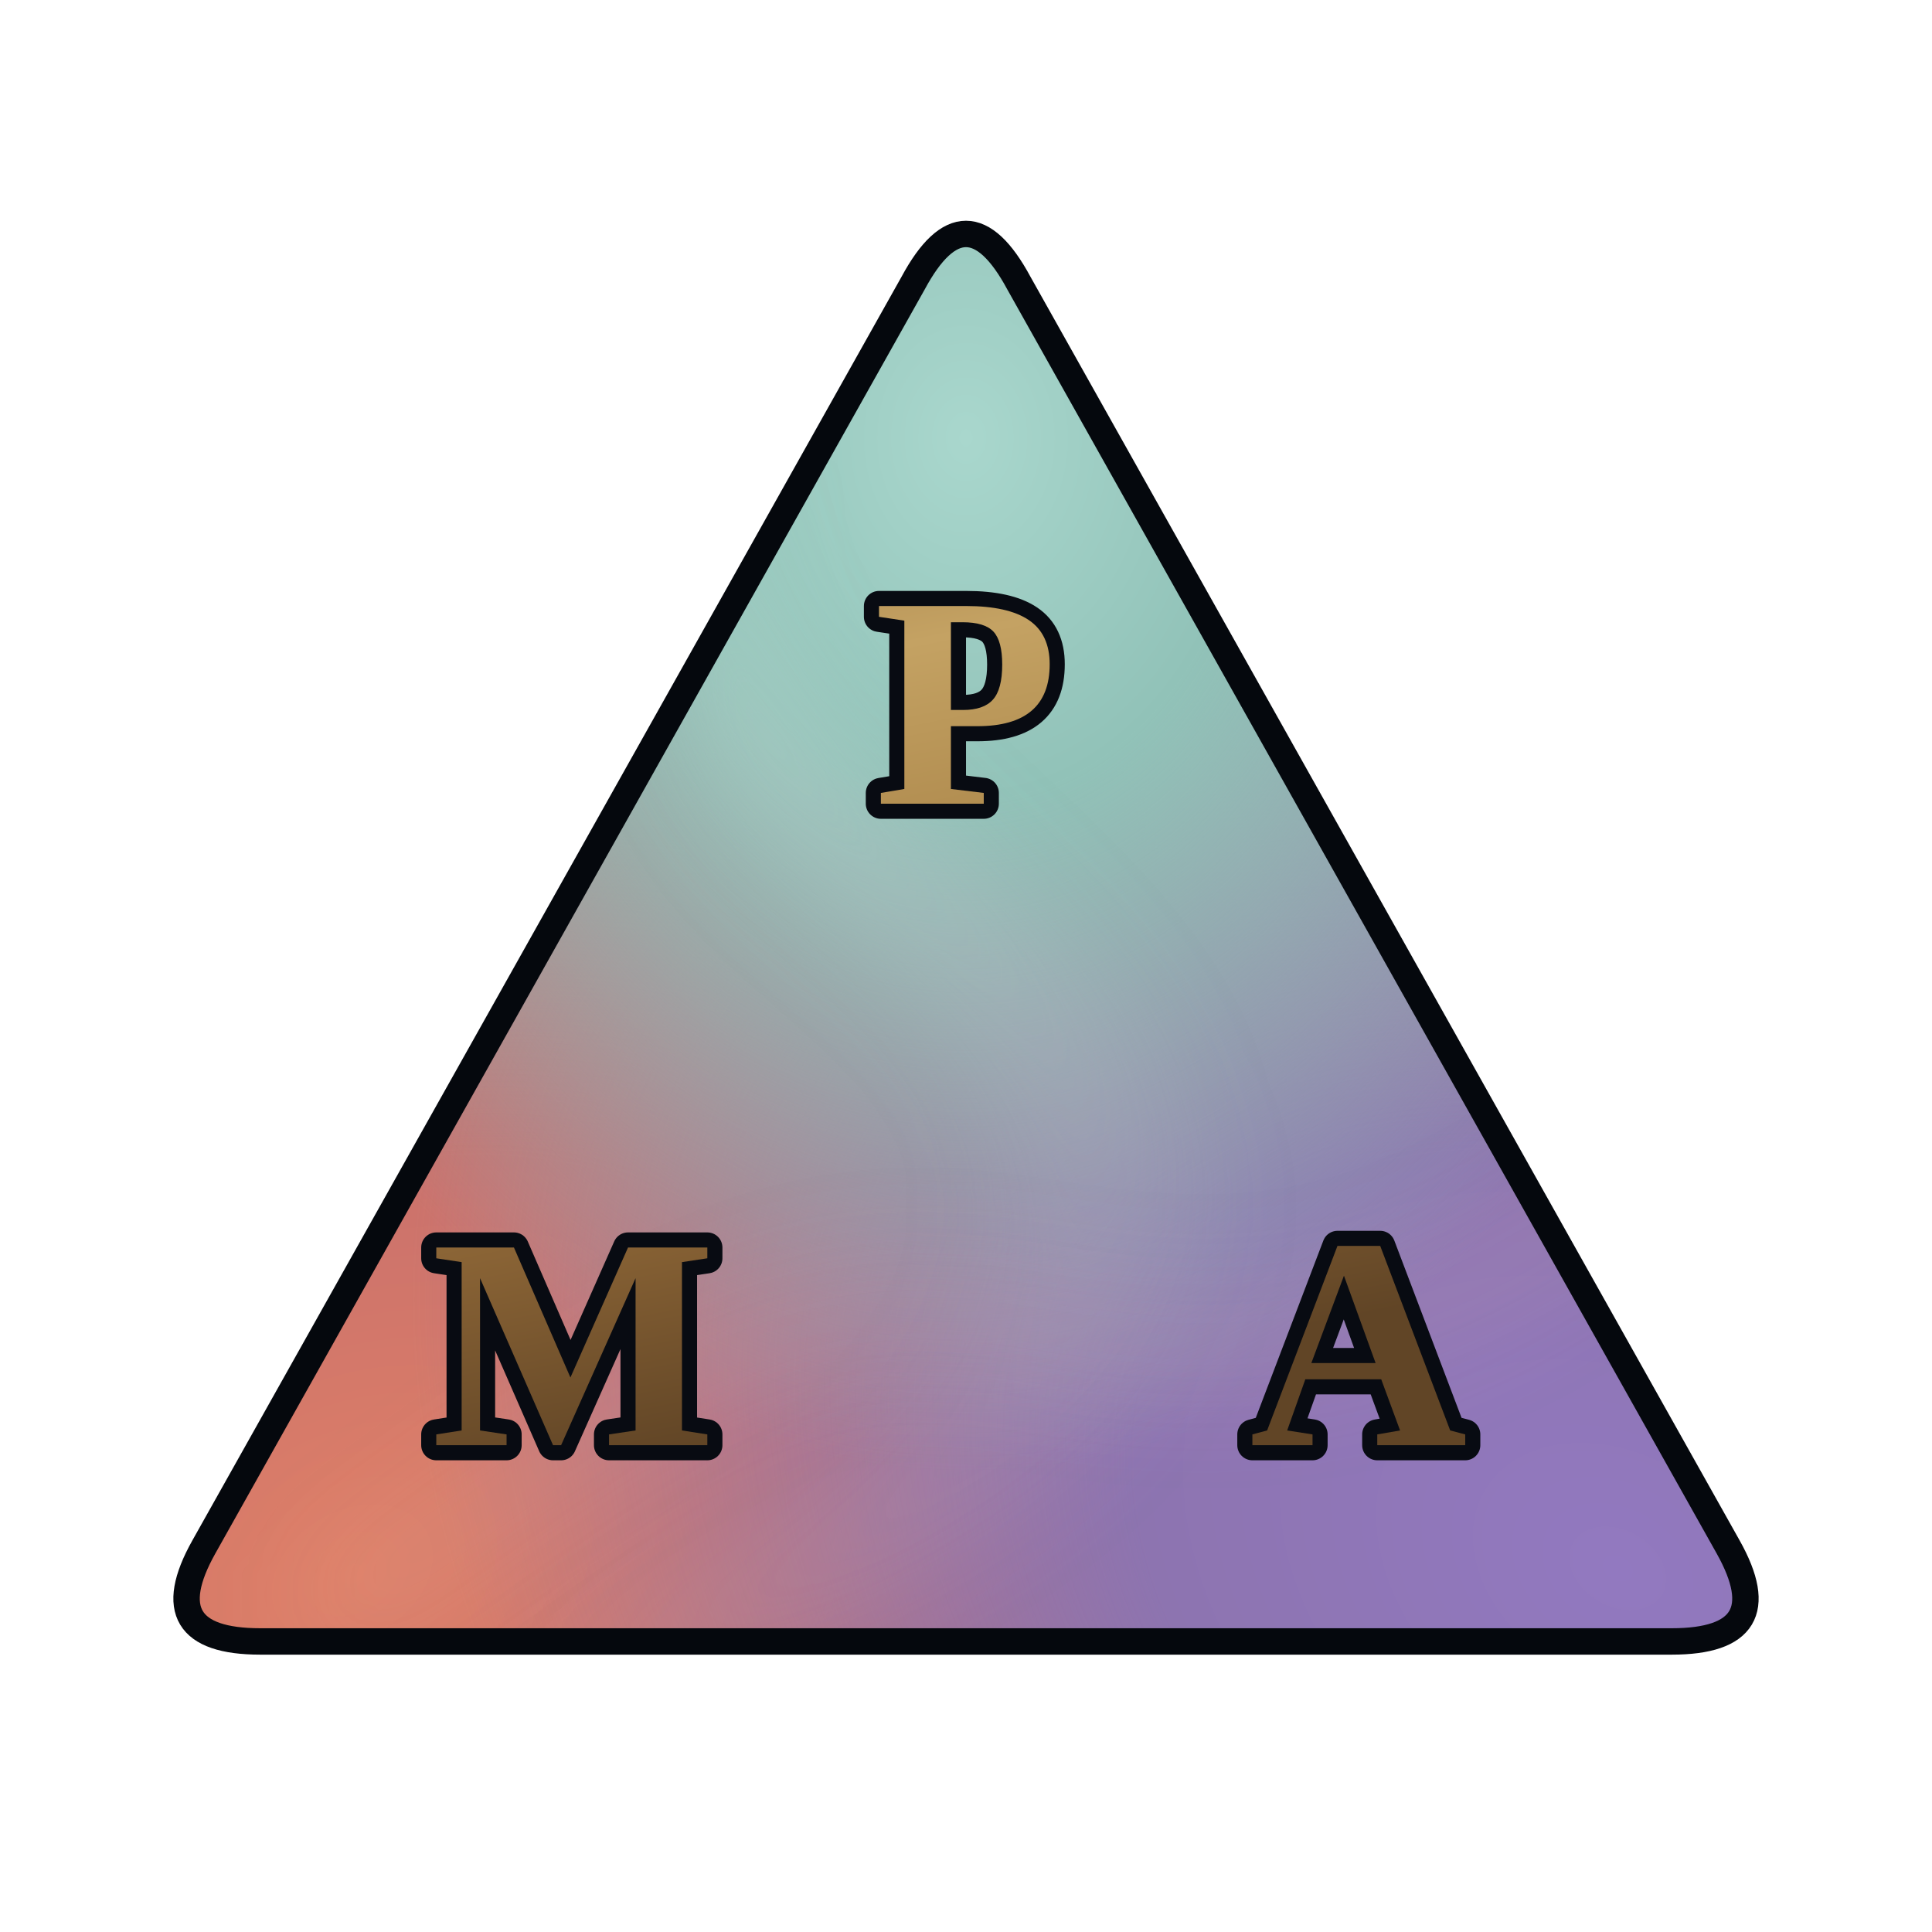
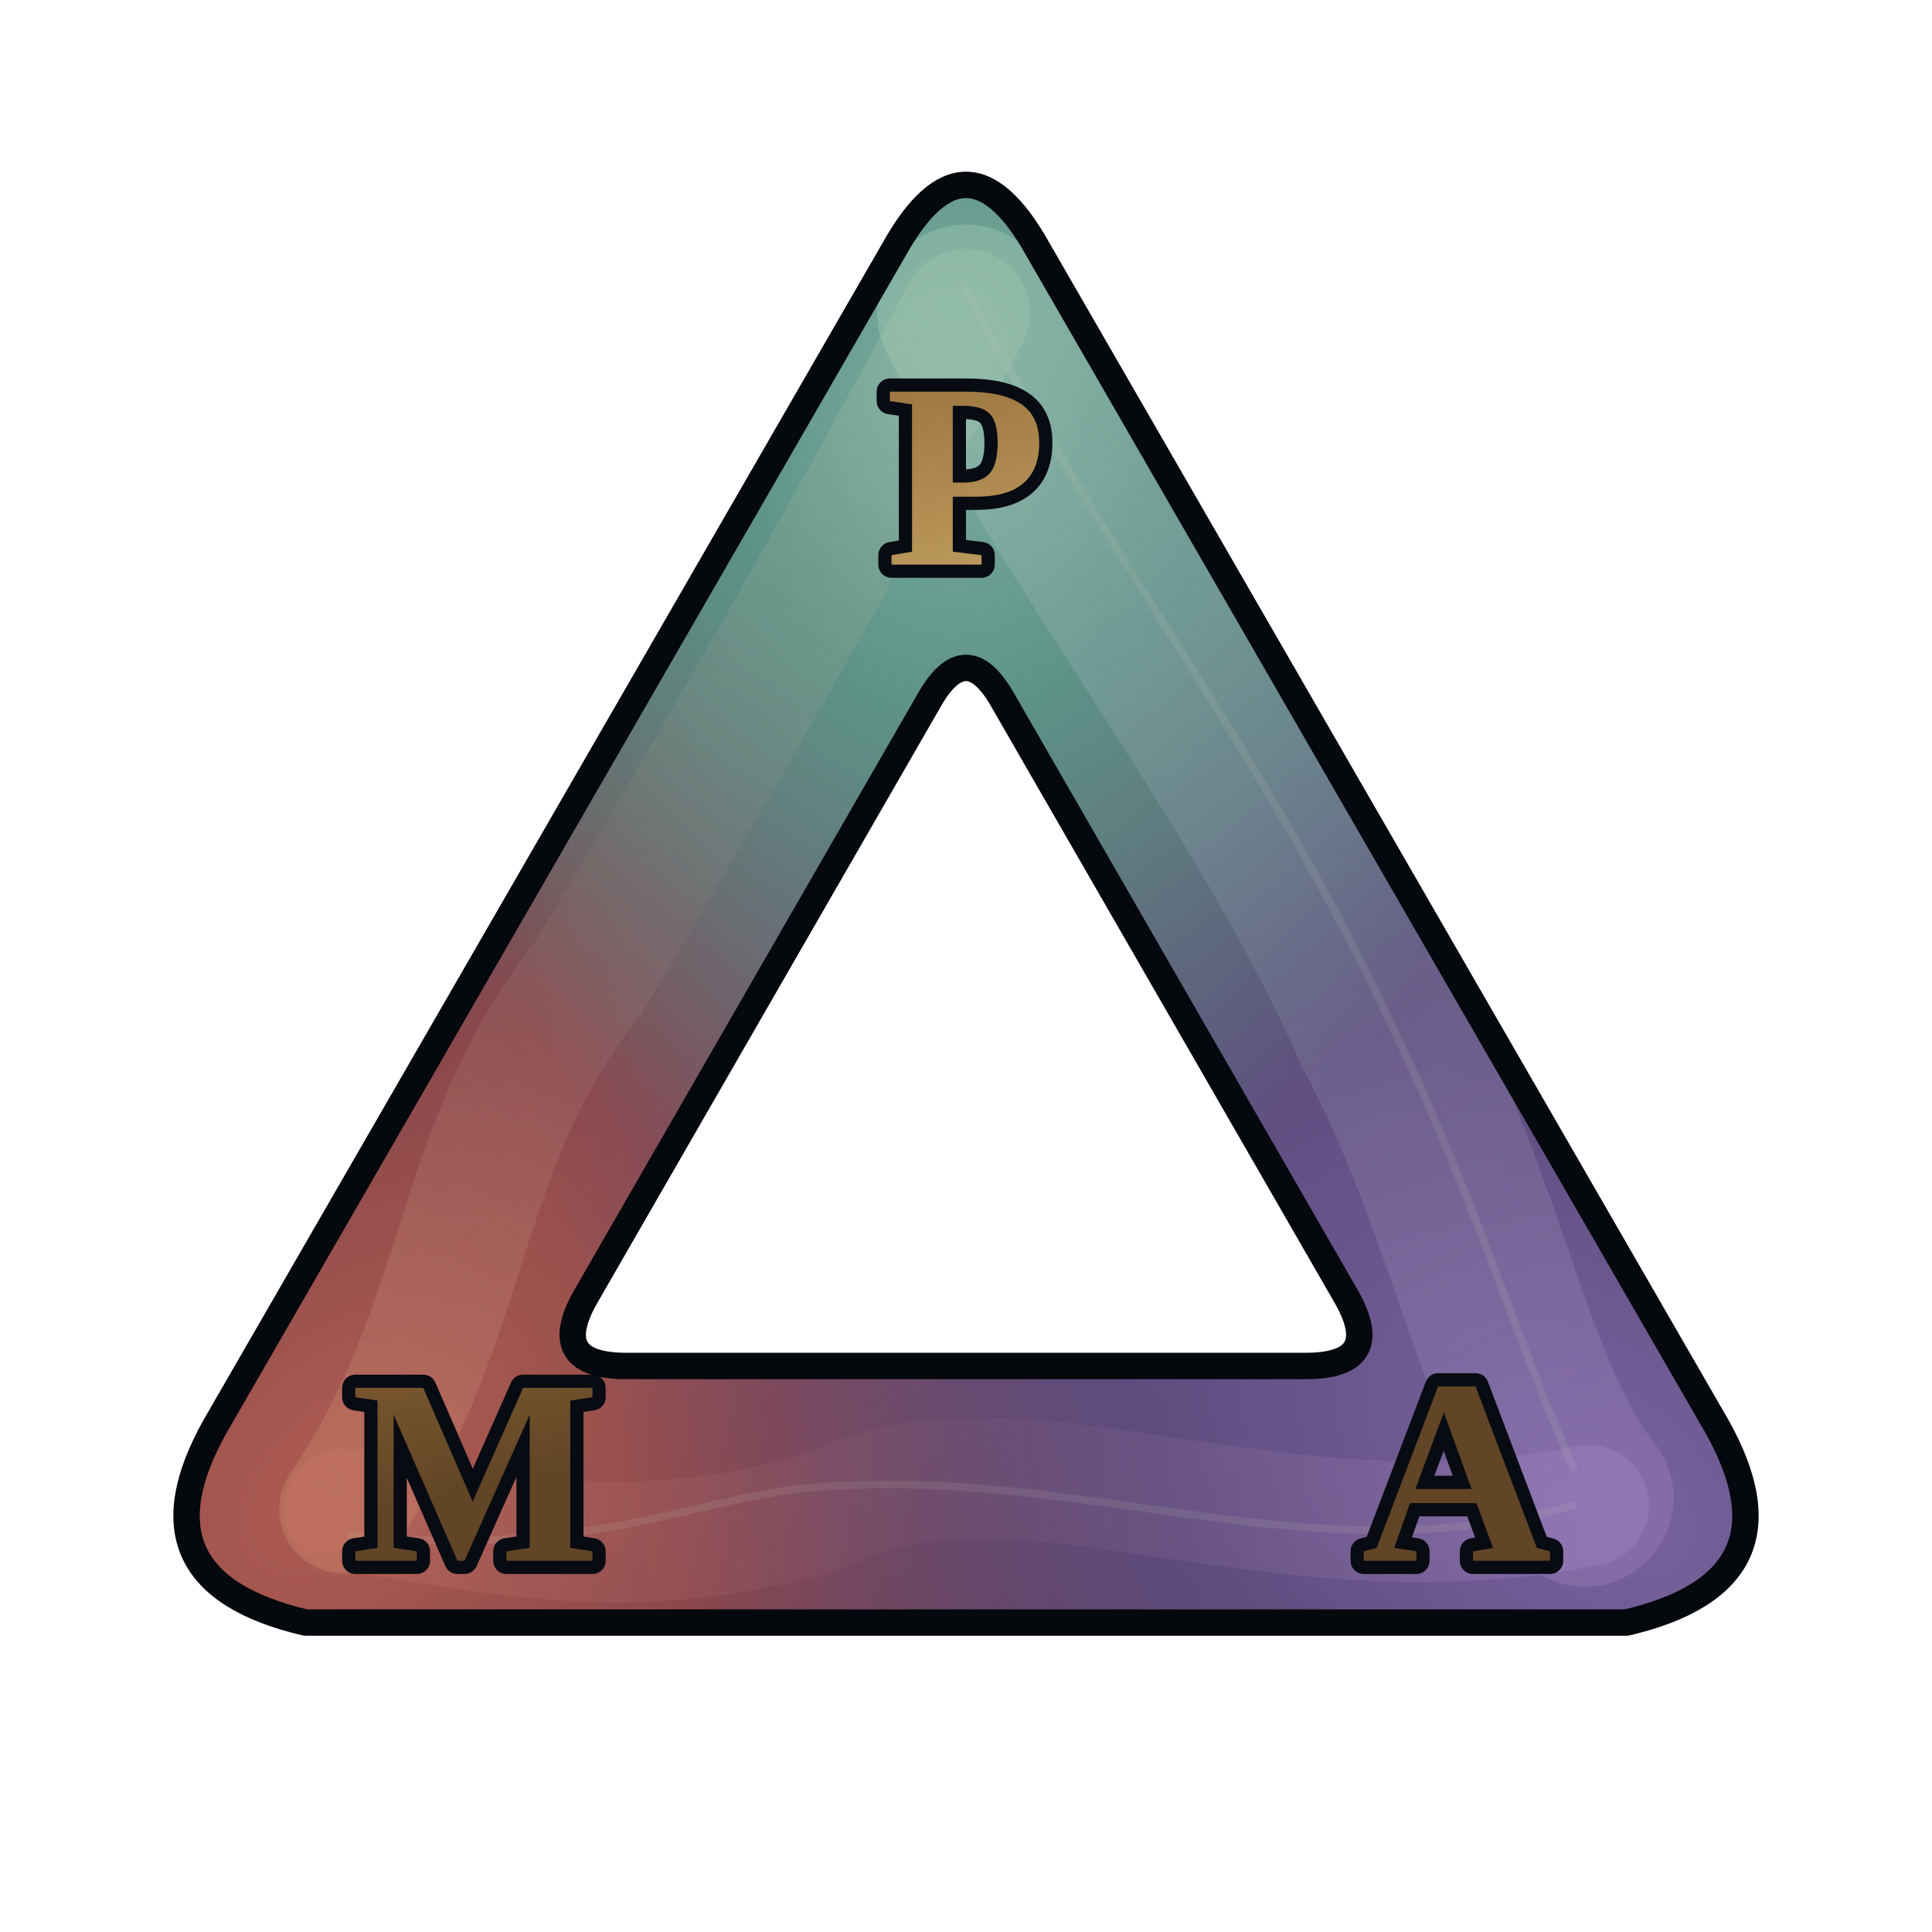
<svg xmlns="http://www.w3.org/2000/svg" viewBox="0 0 512 512" fill="none">
  <defs>
-     <clipPath id="mould">
-       <path d="M242 75Q256 49 270 75L458 410Q472 435 443 435H69Q40 435 54 410Z" />
+     <clipPath id="band">
+       <path fill-rule="evenodd" clip-rule="evenodd" d="M237 66Q256 32 275 66L455 378Q478 419 431 430H81Q34 419 57 378ZM246 186Q256 168 266 186L357 344Q367 362 346 362H166Q145 362 155 344Z" />
    </clipPath>
-     <linearGradient id="base" x1="256" y1="70" x2="256" y2="435" gradientUnits="userSpaceOnUse">
-       <stop stop-color="#8ebfb8" />
-       <stop offset=".55" stop-color="#9d8f9e" />
-       <stop offset="1" stop-color="#925b85" />
+     <linearGradient id="body" x1="256" y1="63" x2="256" y2="430" gradientUnits="userSpaceOnUse">
+       <stop stop-color="#528b80" />
+       <stop offset=".55" stop-color="#50546a" />
+       <stop offset="1" stop-color="#603c55" />
    </linearGradient>
-     <radialGradient id="fire" cx="0" cy="0" r="1" gradientTransform="translate(94 415) rotate(-30) scale(337 252)" gradientUnits="userSpaceOnUse">
-       <stop stop-color="#df8067" />
-       <stop offset=".4" stop-color="#ca716c" />
-       <stop offset="1" stop-color="#c47176" stop-opacity="0" />
+     <radialGradient id="ember" cx="0" cy="0" r="1" gradientTransform="translate(90 394) rotate(-41) scale(320 196)" gradientUnits="userSpaceOnUse">
+       <stop stop-color="#af5c50" />
+       <stop offset=".45" stop-color="#8c484b" />
+       <stop offset="1" stop-color="#8c484b" stop-opacity="0" />
    </radialGradient>
-     <radialGradient id="limbo" cx="0" cy="0" r="1" gradientTransform="translate(430 414) rotate(-150) scale(340 250)" gradientUnits="userSpaceOnUse">
-       <stop stop-color="#9279c0" />
-       <stop offset=".4" stop-color="#8d74b0" />
-       <stop offset="1" stop-color="#947db1" stop-opacity="0" />
+     <radialGradient id="violet" cx="0" cy="0" r="1" gradientTransform="translate(425 395) rotate(-139) scale(328 211)" gradientUnits="userSpaceOnUse">
+       <stop stop-color="#7a639f" />
+       <stop offset=".45" stop-color="#5e4c7e" />
+       <stop offset="1" stop-color="#5e4c7e" stop-opacity="0" />
    </radialGradient>
-     <radialGradient id="paradise" cx="0" cy="0" r="1" gradientTransform="translate(256 116) rotate(90) scale(274 215)" gradientUnits="userSpaceOnUse">
-       <stop stop-color="#a9d7cd" />
-       <stop offset=".35" stop-color="#91c2b8" />
-       <stop offset="1" stop-color="#91bdb4" stop-opacity="0" />
+     <radialGradient id="jade" cx="0" cy="0" r="1" gradientTransform="translate(253 104) rotate(90) scale(232 163)" gradientUnits="userSpaceOnUse">
+       <stop stop-color="#7dafa1" />
+       <stop offset=".36" stop-color="#5e9386" />
+       <stop offset="1" stop-color="#5e9386" stop-opacity="0" />
    </radialGradient>
+     <linearGradient id="rightFlow" x1="256" y1="83" x2="420" y2="397" gradientUnits="userSpaceOnUse">
+       <stop stop-color="#9ac3af" stop-opacity=".48" />
+       <stop offset=".55" stop-color="#8f9ab1" stop-opacity=".23" />
+       <stop offset="1" stop-color="#9f83be" stop-opacity=".35" />
+     </linearGradient>
+     <linearGradient id="leftFlow" x1="91" y1="400" x2="256" y2="83" gradientUnits="userSpaceOnUse">
+       <stop stop-color="#d18a6e" stop-opacity=".38" />
+       <stop offset=".5" stop-color="#aa8e8b" stop-opacity=".1" />
+       <stop offset="1" stop-color="#b7d3ba" stop-opacity=".22" />
+     </linearGradient>
+     <linearGradient id="baseFlow" x1="420" y1="400" x2="91" y2="400" gradientUnits="userSpaceOnUse">
+       <stop stop-color="#aa8bcd" stop-opacity=".28" />
+       <stop offset=".5" stop-color="#a97790" stop-opacity=".08" />
+       <stop offset="1" stop-color="#cc7866" stop-opacity=".25" />
+     </linearGradient>
    <linearGradient id="gold" x1="220" y1="96" x2="274" y2="366" gradientUnits="userSpaceOnUse">
      <stop stop-color="#97713c" />
      <stop offset=".28" stop-color="#c4a263" />
      <stop offset=".52" stop-color="#aa8549" />
      <stop offset=".78" stop-color="#896335" />
      <stop offset="1" stop-color="#614526" />
    </linearGradient>
-     <linearGradient id="flow" x1="146" y1="180" x2="367" y2="421" gradientUnits="userSpaceOnUse">
-       <stop stop-color="#b8ded0" stop-opacity=".45" />
-       <stop offset=".55" stop-color="#b8b8c6" stop-opacity=".2" />
-       <stop offset="1" stop-color="#b5a1cf" stop-opacity="0" />
-     </linearGradient>
-     <filter id="soften" x="0" y="0" width="512" height="512" filterUnits="userSpaceOnUse">
-       <feGaussianBlur stdDeviation="13" />
-     </filter>
  </defs>
-   <g clip-path="url(#mould)">
-     <path fill="url(#base)" d="M0 0h512v512H0z" />
-     <path fill="url(#fire)" d="M0 0h512v512H0z" />
-     <path fill="url(#limbo)" d="M0 0h512v512H0z" />
-     <path fill="url(#paradise)" d="M0 0h512v512H0z" />
-     <path d="M195 118c-53 117 64 117 72 192 6 62-63 102-127 139 134-29 196-87 173-153-22-66-128-97-118-178Z" fill="url(#flow)" filter="url(#soften)" />
-     <path d="M95 423c79-56 111-85 178-72 70 13 108 1 172-47" stroke="#d3adb0" stroke-opacity=".13" stroke-width="27" stroke-linecap="round" filter="url(#soften)" />
+   <g clip-path="url(#band)">
+     <path fill="url(#body)" d="M0 0h512v512H0z" />
+     <path fill="url(#ember)" d="M0 0h512v512H0z" />
+     <path fill="url(#violet)" d="M0 0h512v512H0z" />
+     <path fill="url(#jade)" d="M0 0h512v512H0z" />
+     <path d="M256 83c30 61 82 125 110 189 26 49 33 99 54 125" stroke="url(#rightFlow)" stroke-width="47" stroke-linecap="round" />
+     <path d="M91 400c34-50 29-96 65-141 37-62 65-111 100-176" stroke="url(#leftFlow)" stroke-width="34" stroke-linecap="round" />
+     <path d="M421 399c-85 17-152-24-201 1-52 16-90 6-129 0" stroke="url(#baseFlow)" stroke-width="32" stroke-linecap="round" />
+     <path d="M255 75c39 74 79 123 112 193 24 49 35 88 50 121M93 407c67 6 92-11 125-13 72-5 129 24 199 5" stroke="#c1c6b7" stroke-opacity=".14" stroke-width="2" stroke-linecap="round" />
  </g>
-   <path d="M242 75Q256 49 270 75L458 410Q472 435 443 435H69Q40 435 54 410Z" stroke="#05080d" stroke-width="7" stroke-linejoin="round" />
-   <g fill="url(#gold)" stroke="#080b12" stroke-width="8" stroke-linejoin="round" paint-order="stroke" text-anchor="middle" dominant-baseline="central" font-family="Georgia, 'Times New Roman', serif" font-size="80" font-weight="700">
-     <text x="256" y="186">P</text>
-     <text x="152" y="356">M</text>
-     <text x="360" y="356">A</text>
+   <path d="M237 66Q256 32 275 66L455 378Q478 419 431 430H81Q34 419 57 378ZM246 186Q256 168 266 186L357 344Q367 362 346 362H166Q145 362 155 344Z" stroke="#05080d" stroke-width="7" stroke-linejoin="round" />
+   <g fill="url(#gold)" stroke="#080b12" stroke-width="7" stroke-linejoin="round" paint-order="stroke" text-anchor="middle" dominant-baseline="central" font-family="Georgia, 'Times New Roman', serif" font-size="70" font-weight="700">
+     <text x="256" y="126">P</text>
+     <text x="126" y="390">M</text>
+     <text x="386" y="390">A</text>
  </g>
</svg>
